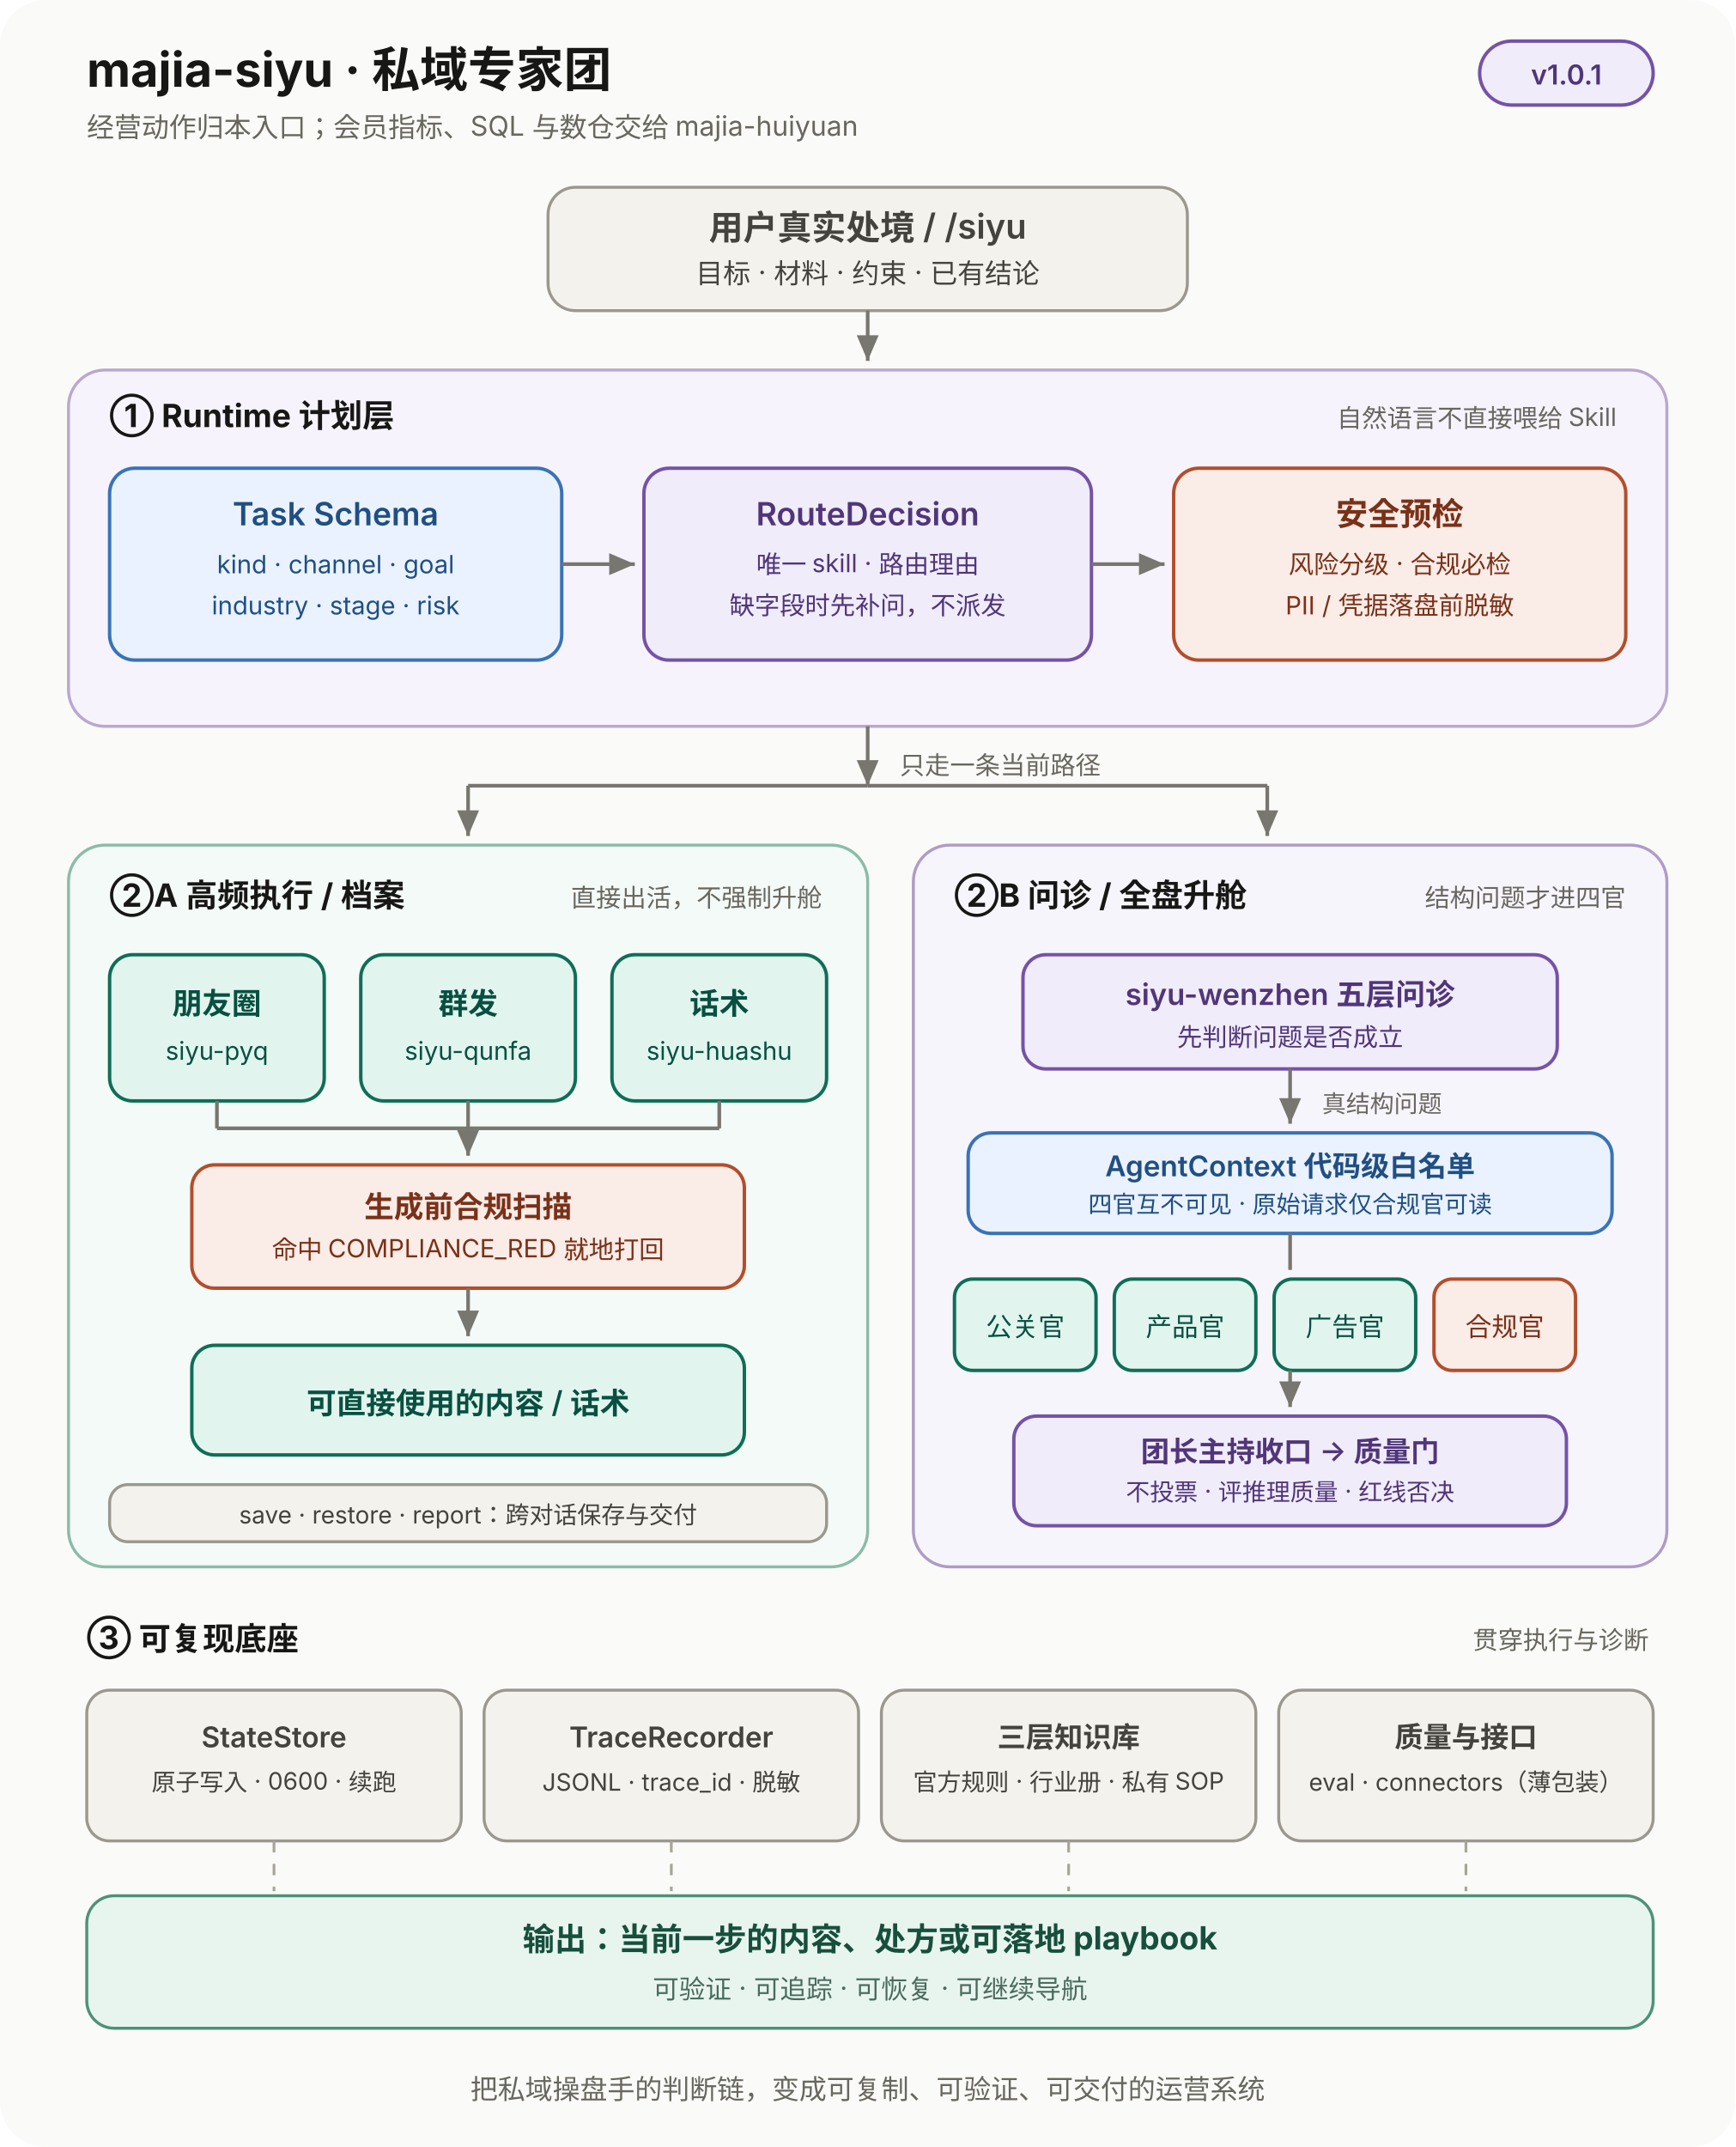
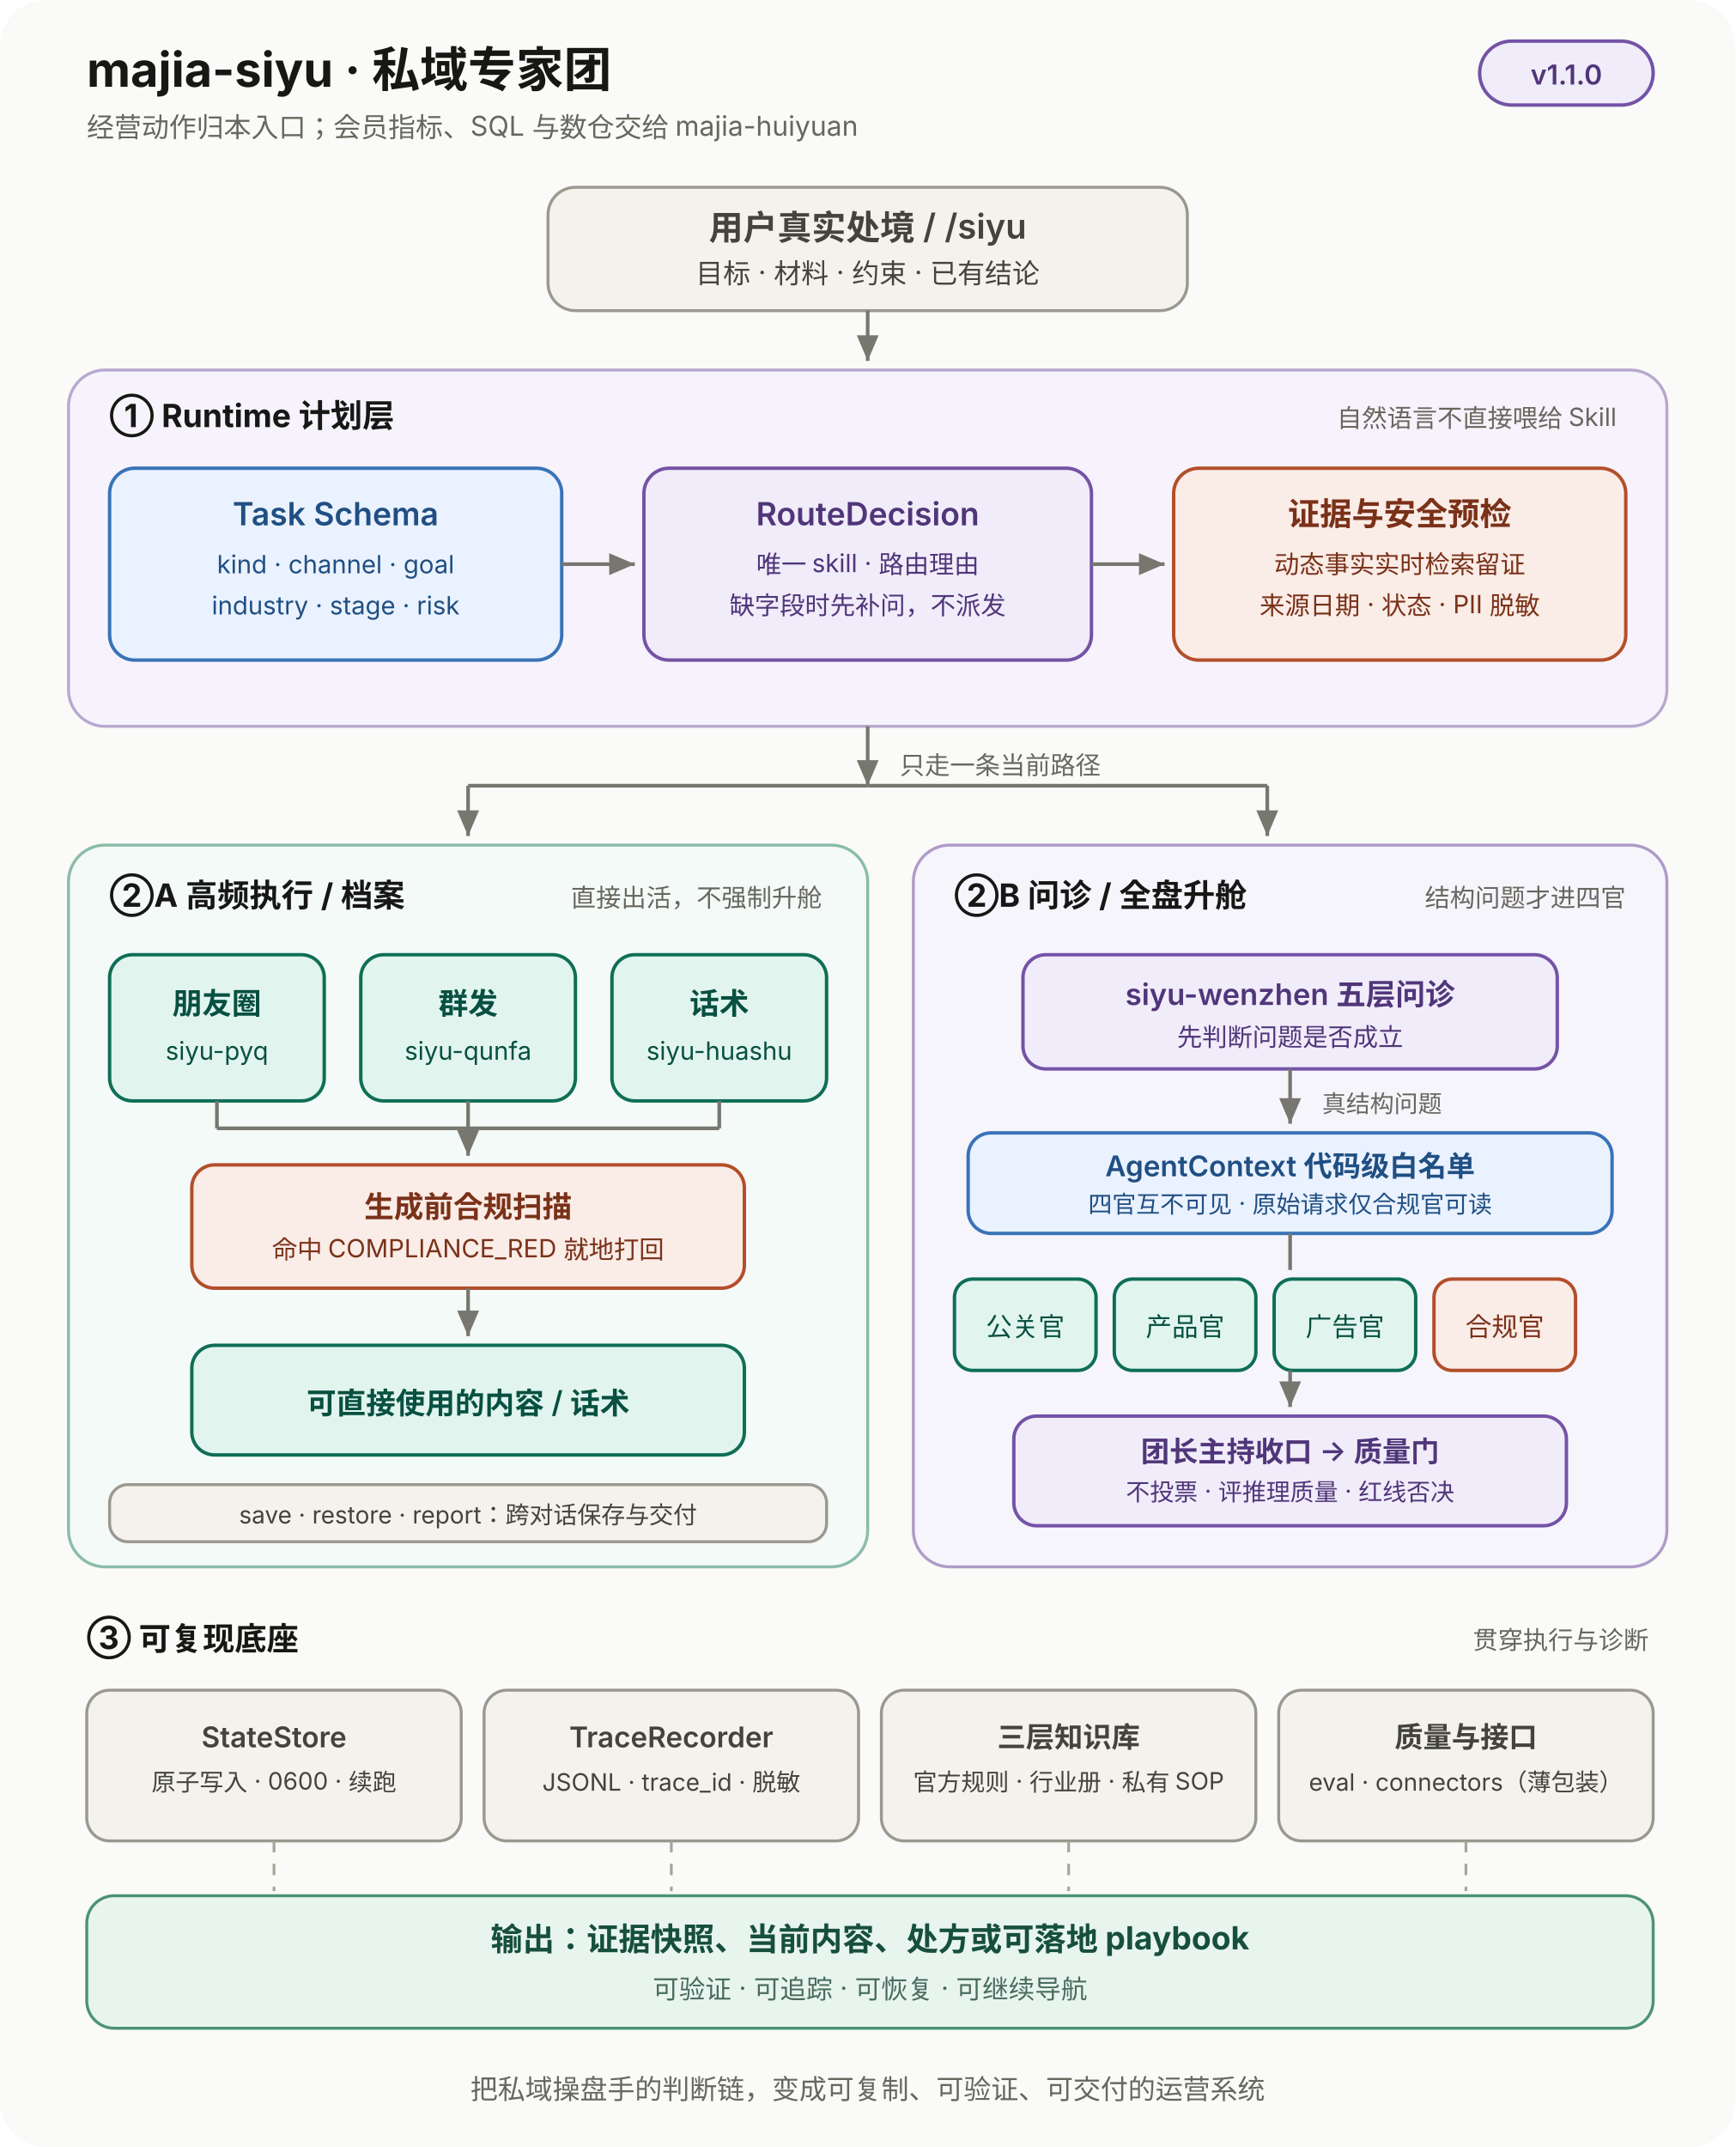
<svg xmlns="http://www.w3.org/2000/svg" width="100%" viewBox="0 0 760 940" role="img">
  <defs>
    <marker id="arrow" markerWidth="9" markerHeight="9" refX="7" refY="3" orient="auto">
      <path d="M0,0 L7,3 L0,6 Z" fill="#77766F" />
    </marker>
    <style>
    text{font-family:'PingFang SC','Microsoft YaHei',-apple-system,BlinkMacSystemFont,'Segoe UI',sans-serif}
    .title{fill:#171715;font-weight:650}
    .muted{fill:#68675F}
    .line{stroke:#77766F;stroke-width:1.6;fill:none}
    .dash{stroke:#A7A49A;stroke-width:1.2;stroke-dasharray:5 5;fill:none}
    .blue rect{fill:#EAF2FF;stroke:#3973B7;stroke-width:1.5}
    .blue text{fill:#204F83}
    .teal rect{fill:#E1F5EE;stroke:#0F6E56;stroke-width:1.5}
    .teal text{fill:#085041}
    .violet rect{fill:#F0ECFA;stroke:#7453A6;stroke-width:1.5}
    .violet text{fill:#503679}
    .coral rect{fill:#FAECE7;stroke:#B34E2B;stroke-width:1.5}
    .coral text{fill:#7A3118}
    .gray rect{fill:#F4F2EC;stroke:#9A988F;stroke-width:1.3}
    .gray text{fill:#44433E}
  </style>
  </defs>
  <rect x="0" y="0" width="760" height="940" rx="20" fill="#FAFAF8" />
  <text x="38" y="38" font-size="21" class="title">majia-siyu · 私域专家团</text>
  <g class="violet">
    <rect x="648" y="18" width="76" height="28" rx="14" />
-     <text x="686" y="37" text-anchor="middle" font-size="12" font-weight="600">v1.0.1</text>
+     <text x="686" y="37" text-anchor="middle" font-size="12" font-weight="600">v1.1.0</text>
  </g>
  <text x="38" y="60" font-size="12" class="muted">经营动作归本入口；会员指标、SQL 与数仓交给 majia-huiyuan</text>
  <g class="gray">
    <rect x="240" y="82" width="280" height="54" rx="12" />
    <text x="380" y="105" text-anchor="middle" font-size="15" font-weight="600">用户真实处境 / /siyu</text>
    <text x="380" y="124" text-anchor="middle" font-size="12">目标 · 材料 · 约束 · 已有结论</text>
  </g>
  <line x1="380" y1="136" x2="380" y2="158" class="line" marker-end="url(#arrow)" />
  <rect x="30" y="162" width="700" height="156" rx="16" fill="#F7F3FC" stroke="#B8A8CF" stroke-width="1.3" />
  <text x="48" y="187" font-size="14" class="title">① Runtime 计划层</text>
  <text x="708" y="187" text-anchor="end" font-size="11" class="muted">自然语言不直接喂给 Skill</text>
  <g class="blue">
    <rect x="48" y="205" width="198" height="84" rx="11" />
    <text x="147" y="230" text-anchor="middle" font-size="14" font-weight="600">Task Schema</text>
    <text x="147" y="251" text-anchor="middle" font-size="11">kind · channel · goal</text>
    <text x="147" y="269" text-anchor="middle" font-size="11">industry · stage · risk</text>
  </g>
  <line x1="246" y1="247" x2="278" y2="247" class="line" marker-end="url(#arrow)" />
  <g class="violet">
    <rect x="282" y="205" width="196" height="84" rx="11" />
    <text x="380" y="230" text-anchor="middle" font-size="14" font-weight="600">RouteDecision</text>
    <text x="380" y="251" text-anchor="middle" font-size="11">唯一 skill · 路由理由</text>
    <text x="380" y="269" text-anchor="middle" font-size="11">缺字段时先补问，不派发</text>
  </g>
  <line x1="478" y1="247" x2="510" y2="247" class="line" marker-end="url(#arrow)" />
  <g class="coral">
    <rect x="514" y="205" width="198" height="84" rx="11" />
-     <text x="613" y="230" text-anchor="middle" font-size="14" font-weight="600">安全预检</text>
-     <text x="613" y="251" text-anchor="middle" font-size="11">风险分级 · 合规必检</text>
-     <text x="613" y="269" text-anchor="middle" font-size="11">PII / 凭据落盘前脱敏</text>
+     <text x="613" y="230" text-anchor="middle" font-size="14" font-weight="600">证据与安全预检</text>
+     <text x="613" y="251" text-anchor="middle" font-size="11">动态事实实时检索留证</text>
+     <text x="613" y="269" text-anchor="middle" font-size="11">来源日期 · 状态 · PII 脱敏</text>
  </g>
  <line x1="380" y1="318" x2="380" y2="344" class="line" marker-end="url(#arrow)" />
  <text x="394" y="339" font-size="11" class="muted">只走一条当前路径</text>
  <line x1="380" y1="344" x2="205" y2="344" class="line" />
  <line x1="380" y1="344" x2="555" y2="344" class="line" />
  <line x1="205" y1="344" x2="205" y2="366" class="line" marker-end="url(#arrow)" />
  <line x1="555" y1="344" x2="555" y2="366" class="line" marker-end="url(#arrow)" />
  <rect x="30" y="370" width="350" height="316" rx="16" fill="#F4FAF7" stroke="#8ABCA9" stroke-width="1.3" />
  <text x="48" y="397" font-size="14" class="title">②A 高频执行 / 档案</text>
  <text x="360" y="397" text-anchor="end" font-size="11" class="muted">直接出活，不强制升舱</text>
  <g class="teal">
    <rect x="48" y="418" width="94" height="64" rx="10" />
    <text x="95" y="444" text-anchor="middle" font-size="13" font-weight="600">朋友圈</text>
    <text x="95" y="464" text-anchor="middle" font-size="11">siyu-pyq</text>
  </g>
  <g class="teal">
    <rect x="158" y="418" width="94" height="64" rx="10" />
    <text x="205" y="444" text-anchor="middle" font-size="13" font-weight="600">群发</text>
    <text x="205" y="464" text-anchor="middle" font-size="11">siyu-qunfa</text>
  </g>
  <g class="teal">
    <rect x="268" y="418" width="94" height="64" rx="10" />
    <text x="315" y="444" text-anchor="middle" font-size="13" font-weight="600">话术</text>
    <text x="315" y="464" text-anchor="middle" font-size="11">siyu-huashu</text>
  </g>
  <line x1="95" y1="482" x2="95" y2="494" class="line" />
  <line x1="205" y1="482" x2="205" y2="494" class="line" />
  <line x1="315" y1="482" x2="315" y2="494" class="line" />
  <line x1="95" y1="494" x2="315" y2="494" class="line" />
  <line x1="205" y1="494" x2="205" y2="506" class="line" marker-end="url(#arrow)" />
  <g class="coral">
    <rect x="84" y="510" width="242" height="54" rx="10" />
    <text x="205" y="533" text-anchor="middle" font-size="13" font-weight="600">生成前合规扫描</text>
    <text x="205" y="551" text-anchor="middle" font-size="11">命中 COMPLIANCE_RED 就地打回</text>
  </g>
  <line x1="205" y1="564" x2="205" y2="585" class="line" marker-end="url(#arrow)" />
  <g class="teal">
    <rect x="84" y="589" width="242" height="48" rx="10" />
    <text x="205" y="619" text-anchor="middle" font-size="13" font-weight="600">可直接使用的内容 / 话术</text>
  </g>
  <g class="gray">
    <rect x="48" y="650" width="314" height="25" rx="8" />
    <text x="205" y="667" text-anchor="middle" font-size="10.5">save · restore · report：跨对话保存与交付</text>
  </g>
  <rect x="400" y="370" width="330" height="316" rx="16" fill="#F7F5FC" stroke="#AE9BC8" stroke-width="1.3" />
  <text x="418" y="397" font-size="14" class="title">②B 问诊 / 全盘升舱</text>
  <text x="712" y="397" text-anchor="end" font-size="11" class="muted">结构问题才进四官</text>
  <g class="violet">
    <rect x="448" y="418" width="234" height="50" rx="10" />
    <text x="565" y="440" text-anchor="middle" font-size="13" font-weight="600">siyu-wenzhen 五层问诊</text>
    <text x="565" y="458" text-anchor="middle" font-size="11">先判断问题是否成立</text>
  </g>
  <line x1="565" y1="468" x2="565" y2="492" class="line" marker-end="url(#arrow)" />
  <text x="579" y="487" font-size="10.5" class="muted">真结构问题</text>
  <g class="blue">
    <rect x="424" y="496" width="282" height="44" rx="10" />
    <text x="565" y="515" text-anchor="middle" font-size="12.5" font-weight="600">AgentContext 代码级白名单</text>
    <text x="565" y="531" text-anchor="middle" font-size="10.5">四官互不可见 · 原始请求仅合规官可读</text>
  </g>
  <line x1="565" y1="540" x2="565" y2="556" class="line" />
  <g class="teal">
    <rect x="418" y="560" width="62" height="40" rx="8" />
    <text x="449" y="585" text-anchor="middle" font-size="11.5">公关官</text>
  </g>
  <g class="teal">
    <rect x="488" y="560" width="62" height="40" rx="8" />
    <text x="519" y="585" text-anchor="middle" font-size="11.5">产品官</text>
  </g>
  <g class="teal">
    <rect x="558" y="560" width="62" height="40" rx="8" />
    <text x="589" y="585" text-anchor="middle" font-size="11.5">广告官</text>
  </g>
  <g class="coral">
    <rect x="628" y="560" width="62" height="40" rx="8" />
    <text x="659" y="585" text-anchor="middle" font-size="11.5">合规官</text>
  </g>
  <line x1="565" y1="600" x2="565" y2="616" class="line" marker-end="url(#arrow)" />
  <g class="violet">
    <rect x="444" y="620" width="242" height="48" rx="10" />
    <text x="565" y="640" text-anchor="middle" font-size="12.5" font-weight="600">团长主持收口 → 质量门</text>
    <text x="565" y="657" text-anchor="middle" font-size="10.5">不投票 · 评推理质量 · 红线否决</text>
  </g>
  <text x="38" y="722" font-size="14" class="title">③ 可复现底座</text>
  <text x="722" y="722" text-anchor="end" font-size="11" class="muted">贯穿执行与诊断</text>
  <g class="gray">
    <rect x="38" y="740" width="164" height="66" rx="10" />
    <text x="120" y="765" text-anchor="middle" font-size="12.5" font-weight="600">StateStore</text>
    <text x="120" y="784" text-anchor="middle" font-size="10.5">原子写入 · 0600 · 续跑</text>
  </g>
  <g class="gray">
    <rect x="212" y="740" width="164" height="66" rx="10" />
    <text x="294" y="765" text-anchor="middle" font-size="12.5" font-weight="600">TraceRecorder</text>
    <text x="294" y="784" text-anchor="middle" font-size="10.5">JSONL · trace_id · 脱敏</text>
  </g>
  <g class="gray">
    <rect x="386" y="740" width="164" height="66" rx="10" />
    <text x="468" y="765" text-anchor="middle" font-size="12.5" font-weight="600">三层知识库</text>
    <text x="468" y="784" text-anchor="middle" font-size="10.5">官方规则 · 行业册 · 私有 SOP</text>
  </g>
  <g class="gray">
    <rect x="560" y="740" width="164" height="66" rx="10" />
    <text x="642" y="765" text-anchor="middle" font-size="12.5" font-weight="600">质量与接口</text>
    <text x="642" y="784" text-anchor="middle" font-size="10.5">eval · connectors（薄包装）</text>
  </g>
  <line x1="120" y1="806" x2="120" y2="828" class="dash" />
  <line x1="294" y1="806" x2="294" y2="828" class="dash" />
  <line x1="468" y1="806" x2="468" y2="828" class="dash" />
  <line x1="642" y1="806" x2="642" y2="828" class="dash" />
  <rect x="38" y="830" width="686" height="58" rx="12" fill="#E8F5EF" stroke="#4D9278" stroke-width="1.3" />
-   <text x="381" y="854" text-anchor="middle" font-size="14" font-weight="650" fill="#174F3D">输出：当前一步的内容、处方或可落地 playbook</text>
+   <text x="381" y="854" text-anchor="middle" font-size="14" font-weight="650" fill="#174F3D">输出：证据快照、当前内容、处方或可落地 playbook</text>
  <text x="381" y="875" text-anchor="middle" font-size="11.5" fill="#496B5E">可验证 · 可追踪 · 可恢复 · 可继续导航</text>
  <text x="380" y="919" text-anchor="middle" font-size="12" class="muted">把私域操盘手的判断链，变成可复制、可验证、可交付的运营系统</text>
</svg>
